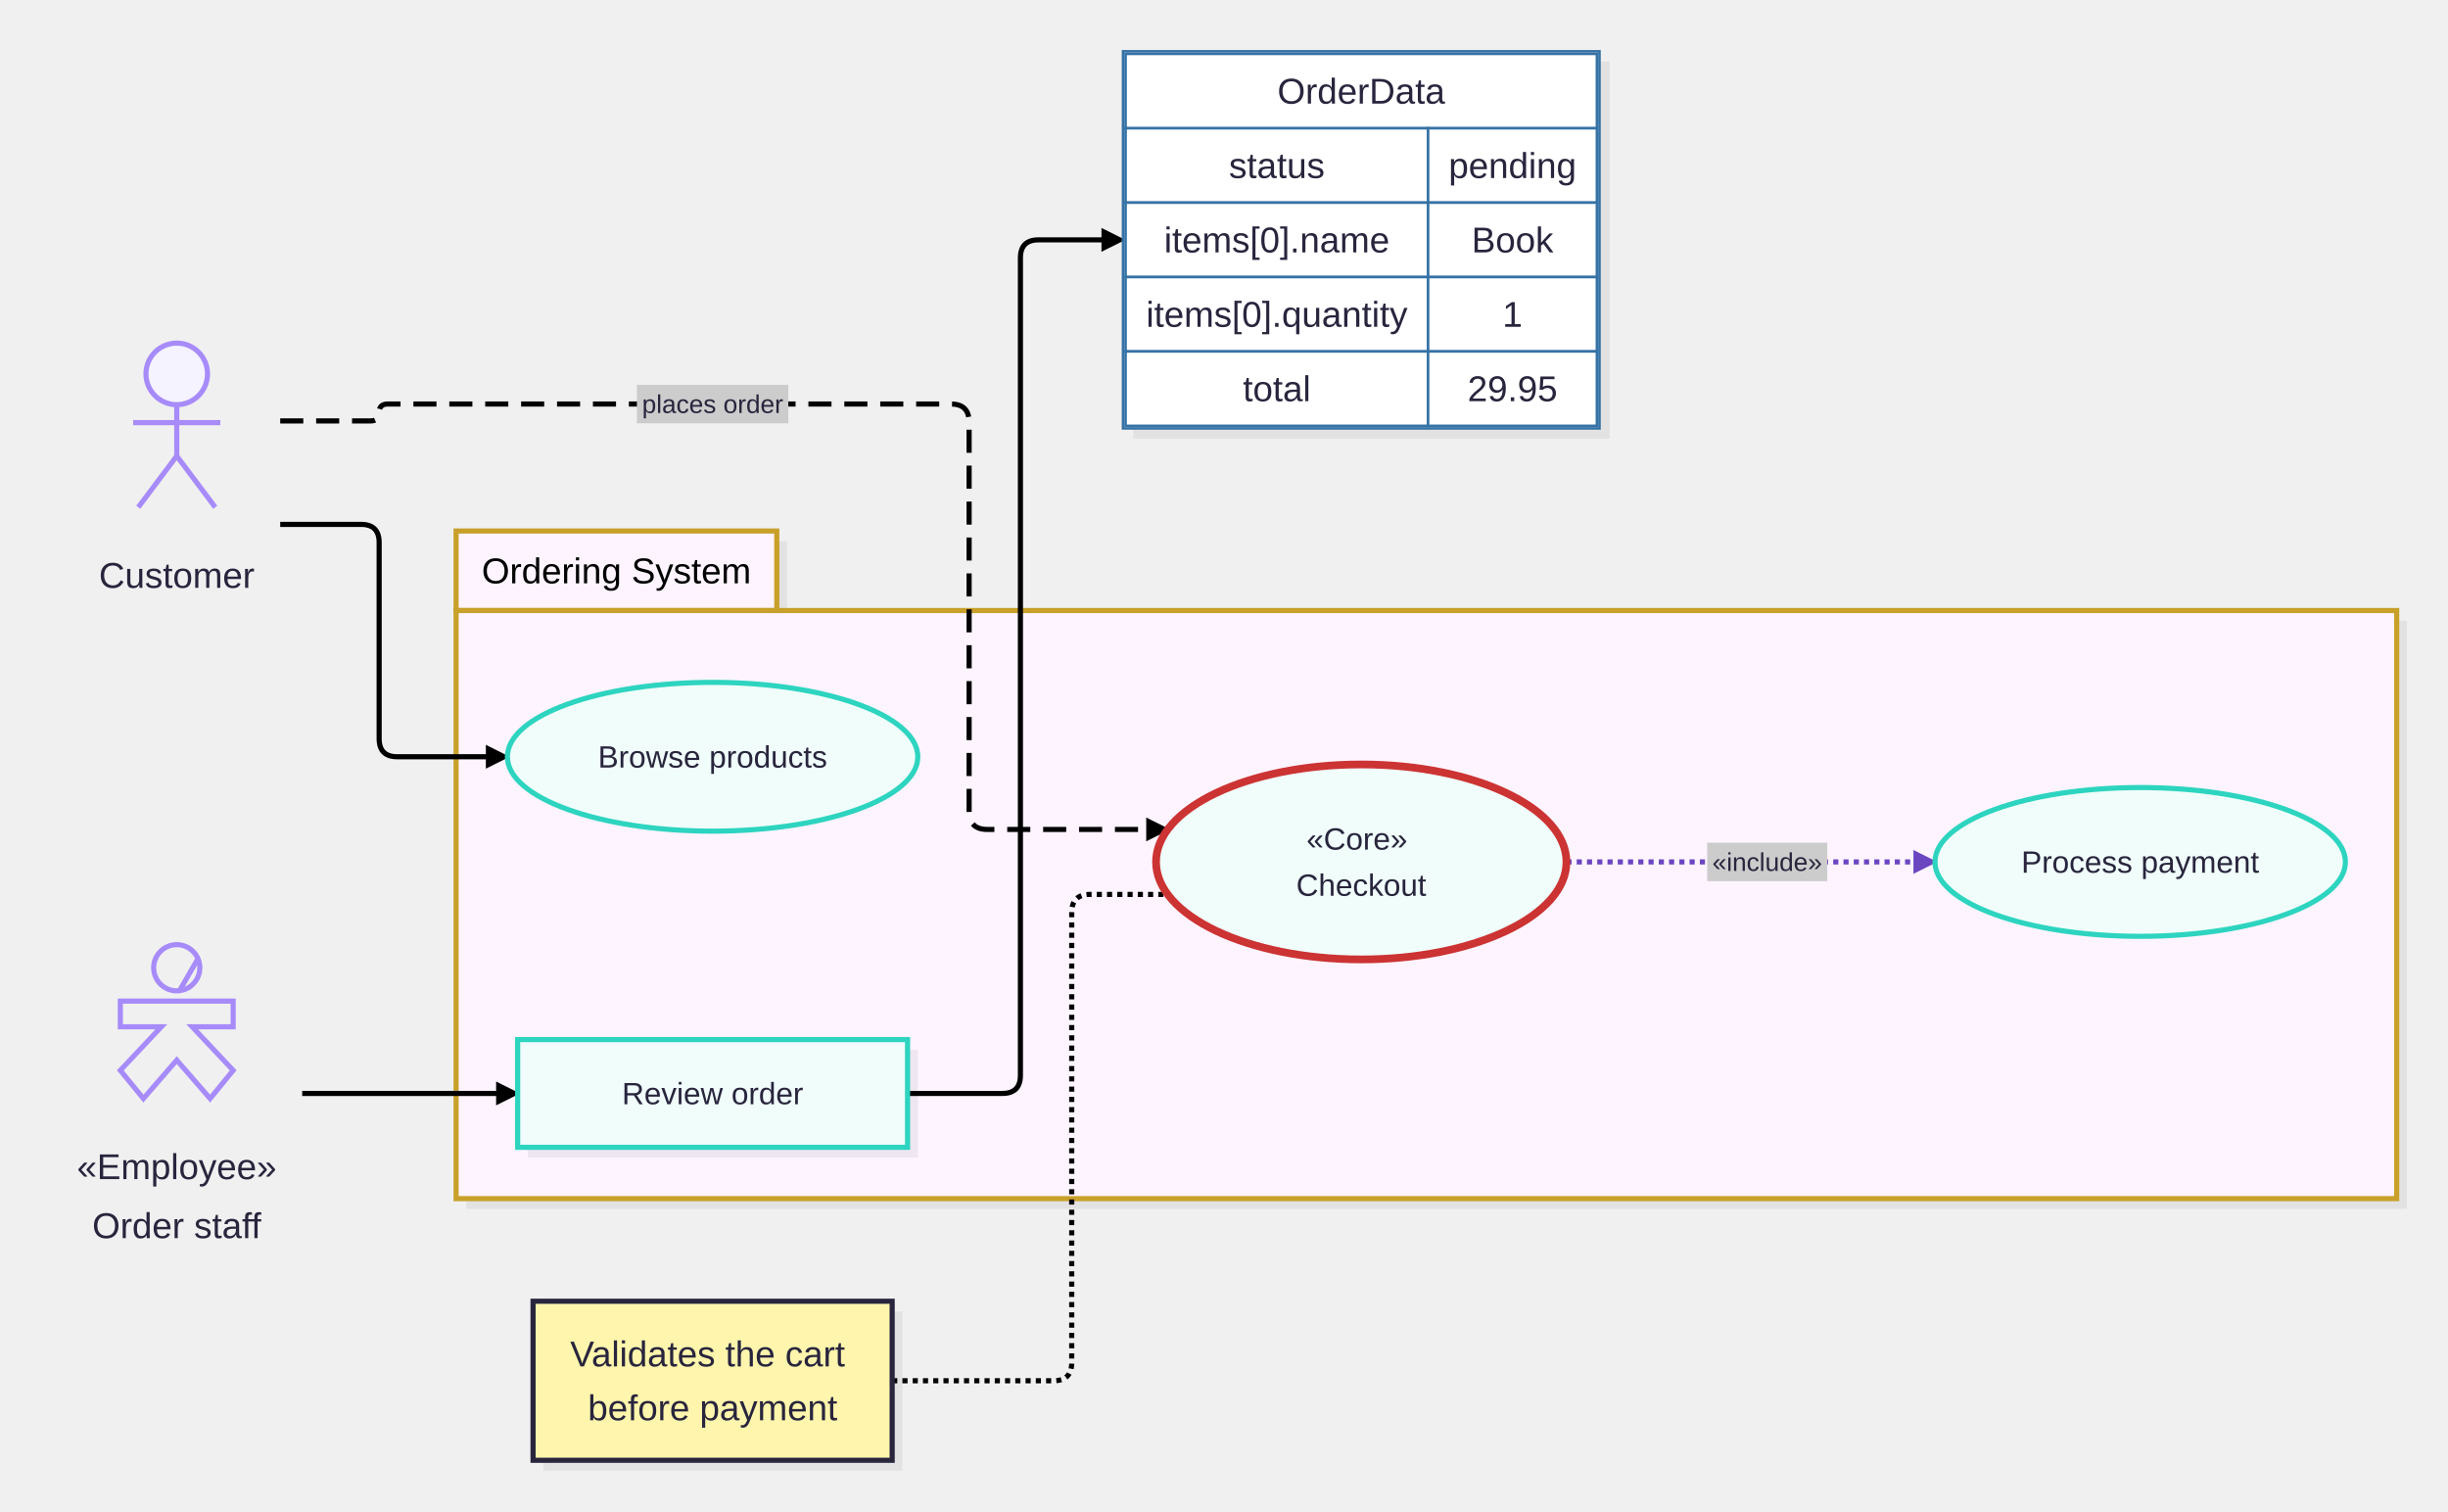
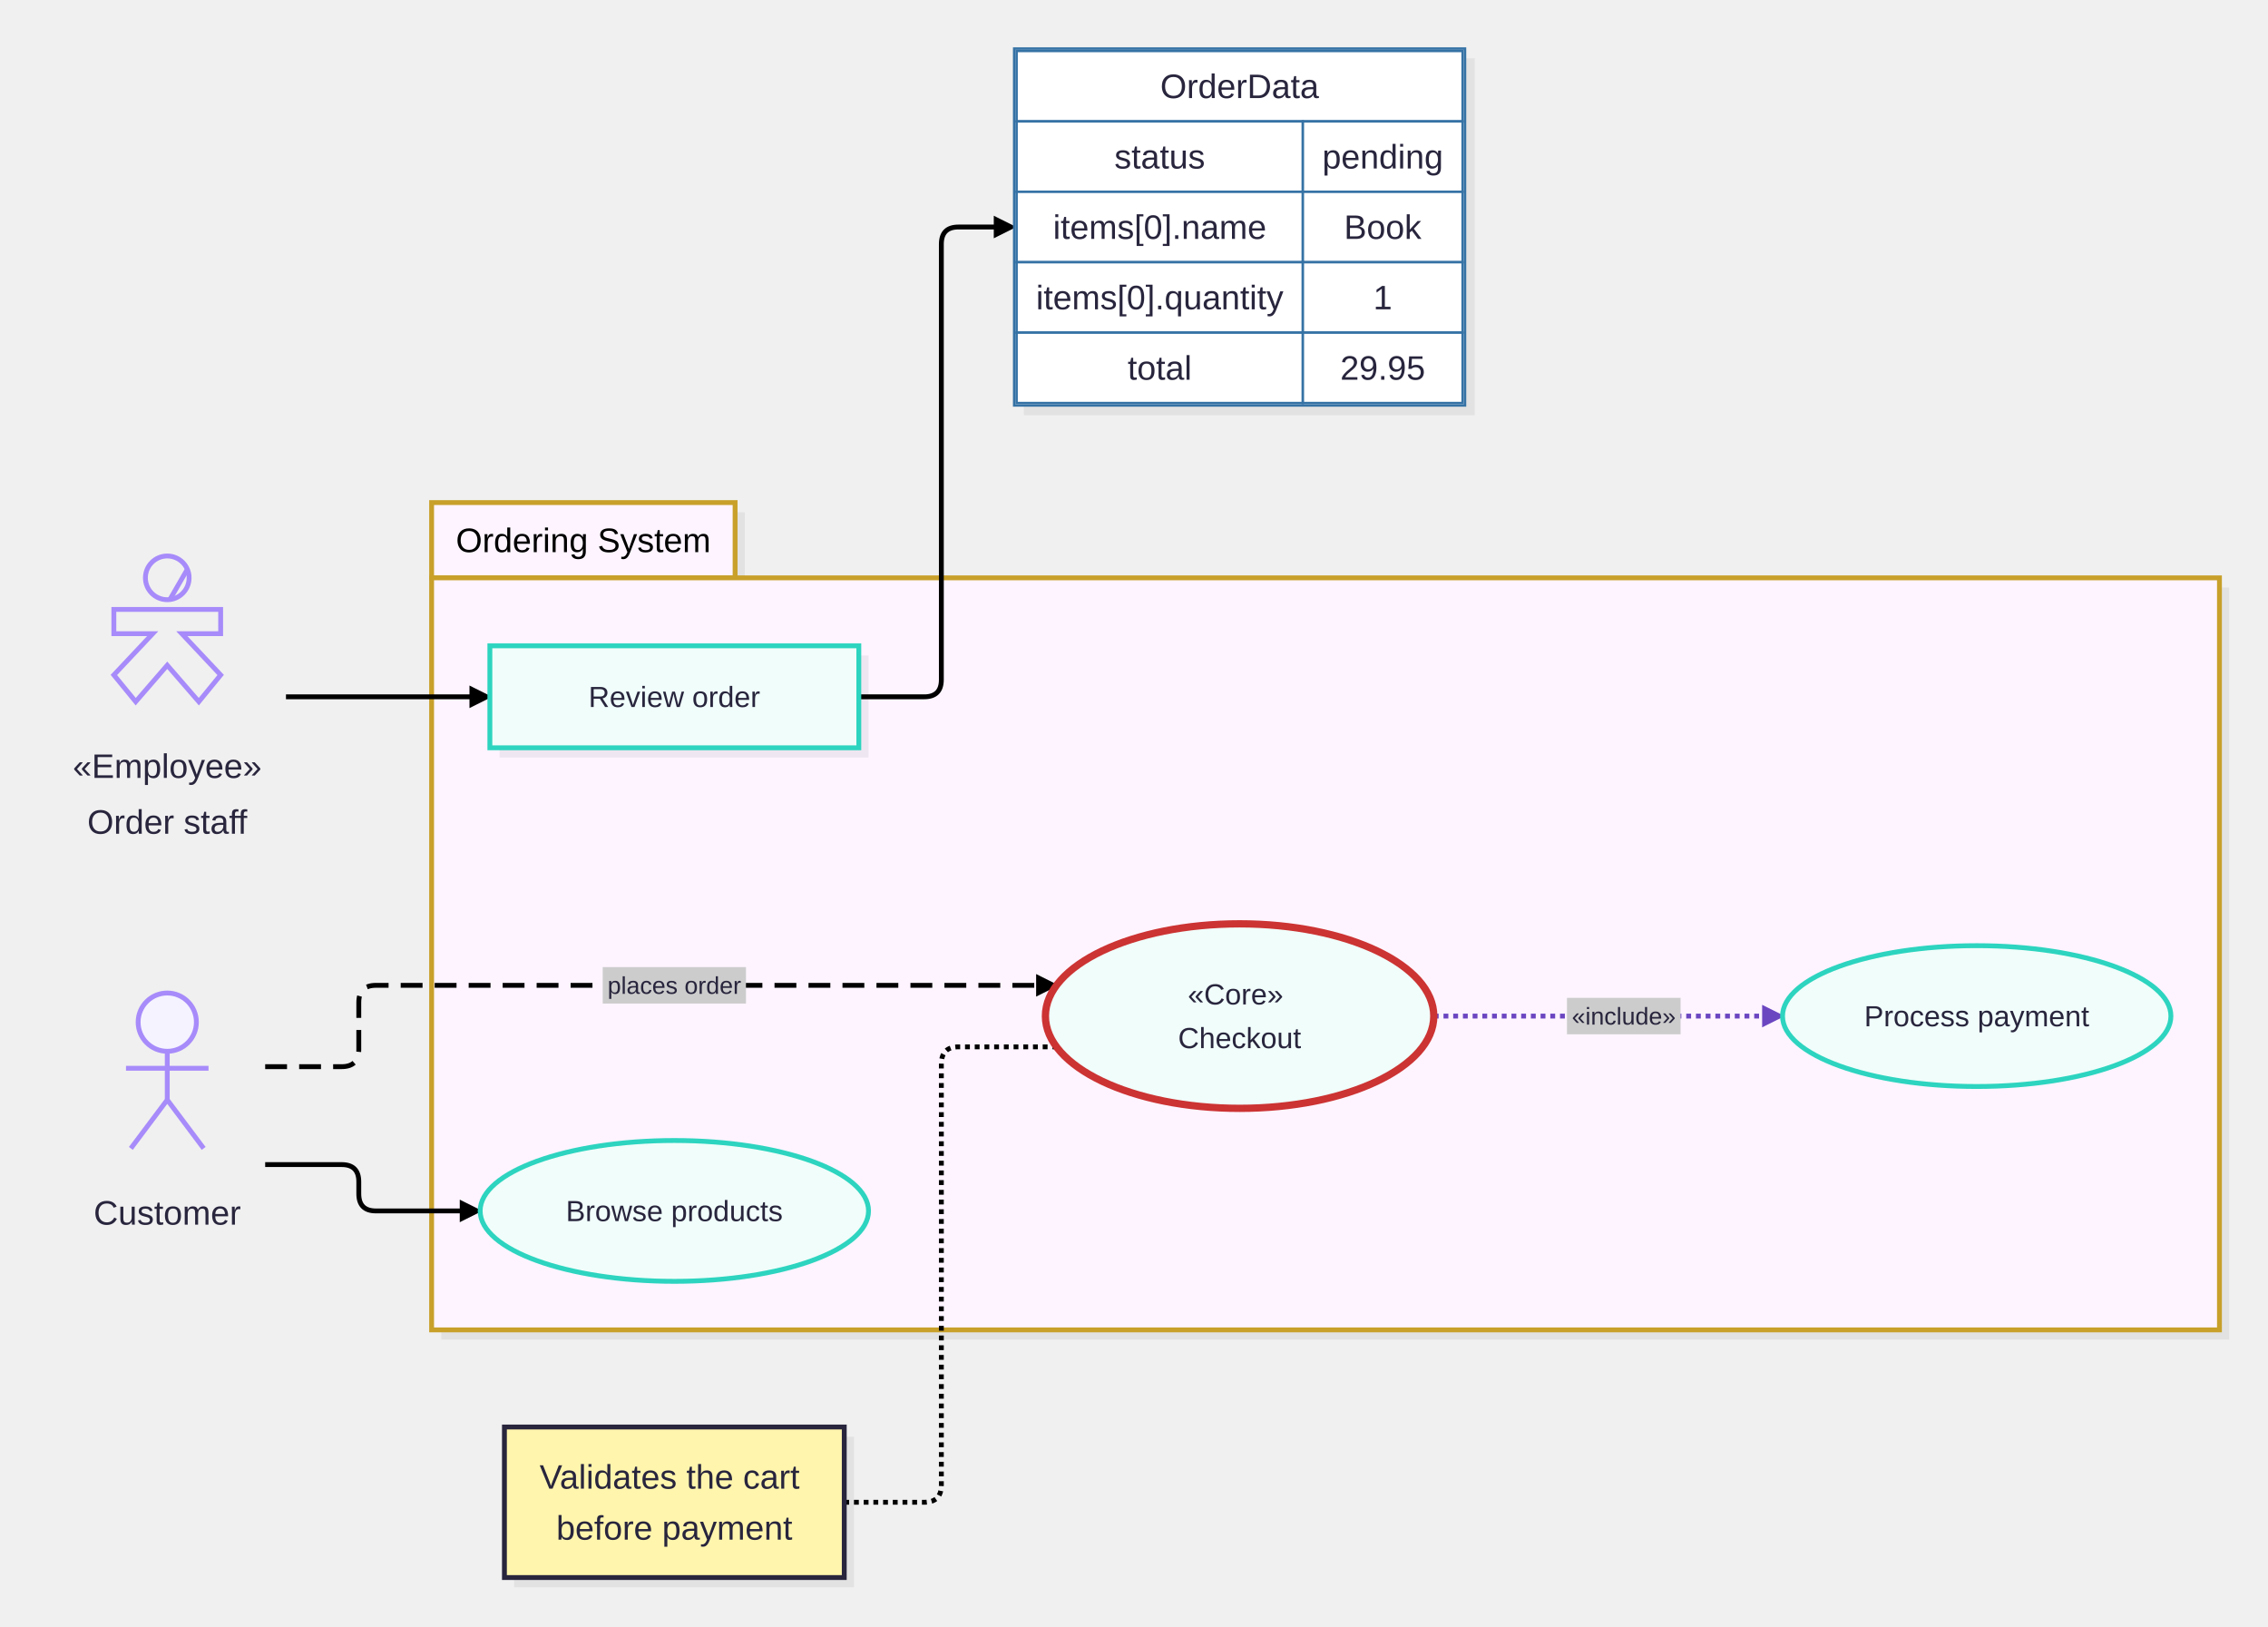
- <svg xmlns="http://www.w3.org/2000/svg" id="my-svg" width="100%" class="usecase" style="max-width: 954.358px; background-color: white;" viewBox="-20 -20 954.358 589.25" role="graphics-document document" aria-roledescription="usecase" aria-labelledby="chart-title-my-svg" aria-describedby="chart-desc-my-svg">
+ <svg xmlns="http://www.w3.org/2000/svg" id="my-svg" width="100%" class="usecase" style="max-width: 934.358px; background-color: white;" viewBox="-20 -20 934.358 669.75" role="graphics-document document" aria-roledescription="usecase" aria-labelledby="chart-title-my-svg" aria-describedby="chart-desc-my-svg">
  <style>#my-svg{font-family:"Recursive Variable", arial, sans-serif;font-size:16px;}#my-svg text{font-family:"Recursive Variable", arial, sans-serif;}</style>
  <g>
    <g class="clusters">
      <g id="usecase-ordering" class="cluster usecase-system-boundary system-boundary system-boundary-package">
        <rect class="drop-shadow" x="161.812" y="191" width="125.028" height="31" fill="#000000" stroke="none" opacity="0.06" />
        <rect class="boundary-tab system-boundary-package-tab" x="157.812" y="187" width="125.028" height="31" fill="#FDF4FF" stroke="#c8a02a" stroke-width="2" />
-         <rect class="drop-shadow" x="161.812" y="222" width="756.546" height="229.25" fill="#000000" stroke="none" opacity="0.06" />
-         <rect class="boundary-body" x="157.812" y="218" width="756.546" height="229.25" fill="#FDF4FF" stroke="#c8a02a" stroke-width="2" />
+         <rect class="drop-shadow" x="161.812" y="222" width="736.546" height="309.75" fill="#000000" stroke="none" opacity="0.06" />
+         <rect class="boundary-body" x="157.812" y="218" width="736.546" height="309.75" fill="#FDF4FF" stroke="#c8a02a" stroke-width="2" />
        <text x="220.326" y="207.4" text-anchor="middle" font-size="14" fill="#000000">Ordering System</text>
      </g>
    </g>
    <g class="edgePaths">
      <g id="usecase-starts" class="edgePath">
-         <path class="relationship relationship-association" d="M89.244,144.083L124.52,144.083C126.715,144.083,127.812,142.986,127.812,140.792L127.812,140.792C127.812,138.597,128.909,137.5,131.104,137.5L350.741,137.5C355.455,137.5,357.812,139.857,357.812,144.571L357.812,296.262C357.812,300.976,360.169,303.333,364.883,303.333L431.26,303.333" fill="none" stroke="#000000" stroke-width="2" stroke-dasharray="9 5" />
-         <path class="marker" d="M427.26,299.333L435.26,303.333L427.26,307.333Z" fill="#000000" stroke="#000000" stroke-width="0.8" />
+         <path class="relationship relationship-association" d="M89.244,419.333L120.741,419.333C125.455,419.333,127.812,416.976,127.812,412.262L127.812,392.904C127.812,388.19,130.169,385.833,134.883,385.833L411.26,385.833" fill="none" stroke="#000000" stroke-width="2" stroke-dasharray="9 5" />
+         <path class="marker" d="M407.26,381.833L415.26,385.833L407.26,389.833Z" fill="#000000" stroke="#000000" stroke-width="0.8" />
      </g>
      <g id="usecase-edge-0" class="edgePath">
-         <path class="relationship relationship-association" d="M89.244,184.417L120.741,184.417C125.455,184.417,127.812,186.774,127.812,191.488L127.812,267.929C127.812,272.643,130.169,275,134.883,275L173.812,275" fill="none" stroke="#000000" stroke-width="2" />
-         <path class="marker" d="M169.812,271L177.812,275L169.812,279Z" fill="#000000" stroke="#000000" stroke-width="0.8" />
+         <path class="relationship relationship-association" d="M89.244,459.667L120.741,459.667C125.455,459.667,127.812,462.024,127.812,466.738L127.812,471.679C127.812,476.393,130.169,478.75,134.883,478.75L173.812,478.75" fill="none" stroke="#000000" stroke-width="2" />
+         <path class="marker" d="M169.812,474.75L177.812,478.75L169.812,482.75Z" fill="#000000" stroke="#000000" stroke-width="0.8" />
      </g>
      <g id="usecase-pays" class="edgePath">
-         <path class="relationship relationship-include" d="M590.685,316L730.358,316" fill="none" stroke="#6b46c1" stroke-width="2" stroke-dasharray="2" />
-         <path class="marker" d="M726.358,312L734.358,316L726.358,320Z" fill="#6b46c1" stroke="#6b46c1" stroke-width="0.8" />
+         <path class="relationship relationship-include" d="M570.685,398.5L710.358,398.5" fill="none" stroke="#6b46c1" stroke-width="2" stroke-dasharray="2" />
+         <path class="marker" d="M706.358,394.5L714.358,398.5L706.358,402.5Z" fill="#6b46c1" stroke="#6b46c1" stroke-width="0.8" />
      </g>
      <g id="usecase-edge-1" class="edgePath">
-         <path class="relationship relationship-association" d="M97.812,406.25L177.812,406.25" fill="none" stroke="#000000" stroke-width="2" />
-         <path class="marker" d="M173.812,402.25L181.812,406.25L173.812,410.25Z" fill="#000000" stroke="#000000" stroke-width="0.8" />
+         <path class="relationship relationship-association" d="M97.812,267L177.812,267" fill="none" stroke="#000000" stroke-width="2" />
+         <path class="marker" d="M173.812,263L181.812,267L173.812,271Z" fill="#000000" stroke="#000000" stroke-width="0.8" />
      </g>
      <g id="usecase-edge-2" class="edgePath">
-         <path class="relationship relationship-association" d="M333.812,406.25L370.741,406.25C375.455,406.25,377.812,403.893,377.812,399.179L377.812,80.571C377.812,75.857,380.169,73.5,384.883,73.5L413.812,73.5" fill="none" stroke="#000000" stroke-width="2" />
-         <path class="marker" d="M409.812,69.5L417.812,73.5L409.812,77.5Z" fill="#000000" stroke="#000000" stroke-width="0.8" />
+         <path class="relationship relationship-association" d="M333.812,267L360.741,267C365.455,267,367.812,264.643,367.812,259.929L367.812,80.571C367.812,75.857,370.169,73.5,374.883,73.5L393.812,73.5" fill="none" stroke="#000000" stroke-width="2" />
+         <path class="marker" d="M389.812,69.5L397.812,73.5L389.812,77.5Z" fill="#000000" stroke="#000000" stroke-width="0.8" />
      </g>
      <g id="usecase-note-0-edge" class="edgePath">
-         <path class="relationship relationship-note" d="M327.812,518.25L390.741,518.25C395.455,518.25,397.812,515.893,397.812,511.179L397.812,335.738C397.812,331.024,400.169,328.667,404.883,328.667L435.26,328.667" fill="none" stroke="#000000" stroke-width="2" stroke-dasharray="2" />
+         <path class="relationship relationship-note" d="M327.812,598.75L360.741,598.75C365.455,598.75,367.812,596.393,367.812,591.679L367.812,418.238C367.812,413.524,370.169,411.167,374.883,411.167L415.26,411.167" fill="none" stroke="#000000" stroke-width="2" stroke-dasharray="2" />
      </g>
    </g>
    <g class="edgeLabels">
      <g class="edgeLabel">
-         <rect x="228.302" y="130" width="59.02" height="15" fill="#cccccc" stroke="none" />
-         <text x="257.812" y="141" text-anchor="middle" font-size="10" fill="#28253D">places order</text>
+         <rect x="228.302" y="378.333" width="59.02" height="15" fill="#cccccc" stroke="none" />
+         <text x="257.812" y="389.333" text-anchor="middle" font-size="10" fill="#28253D">places order</text>
      </g>
      <g class="edgeLabel">
-         <rect x="645.558" y="308.5" width="46.8" height="15" fill="#cccccc" stroke="none" />
-         <text x="668.958" y="319.5" text-anchor="middle" font-size="10" fill="#28253D">«include»</text>
+         <rect x="625.558" y="391" width="46.8" height="15" fill="#cccccc" stroke="none" />
+         <text x="648.958" y="402" text-anchor="middle" font-size="10" fill="#28253D">«include»</text>
      </g>
    </g>
    <g class="nodes">
      <g id="usecase-Customer" class="node default usecase-actor">
-         <path class="usecase-actor-stick" d="M48.906,137.75C55.533,137.75,60.906,132.377,60.906,125.75C60.906,119.123,55.533,113.75,48.906,113.75C42.279,113.75,36.906,119.123,36.906,125.75C36.906,132.377,42.279,137.75,48.906,137.75ZM48.906,137.75L48.906,157.75M31.906,144.75L65.906,144.75M48.906,157.75L33.906,177.75M48.906,157.75L63.906,177.75" fill="#F5F3FF" stroke="#A78BFA" stroke-width="2" />
-         <text x="48.906" y="209.15" text-anchor="middle" font-size="14" fill="#28253D">Customer</text>
+         <path class="usecase-actor-stick" d="M48.906,413C55.533,413,60.906,407.627,60.906,401C60.906,394.373,55.533,389,48.906,389C42.279,389,36.906,394.373,36.906,401C36.906,407.627,42.279,413,48.906,413ZM48.906,413L48.906,433M31.906,420L65.906,420M48.906,433L33.906,453M48.906,433L63.906,453" fill="#F5F3FF" stroke="#A78BFA" stroke-width="2" />
+         <text x="48.906" y="484.4" text-anchor="middle" font-size="14" fill="#28253D">Customer</text>
      </g>
      <g id="usecase-Staff" class="node default usecase-actor">
-         <circle class="usecase-actor-hollow-head" cx="48.906" cy="357.25" r="9" fill="none" stroke="#A78BFA" stroke-width="2" />
-         <path class="usecase-actor-hollow-body" d="M26.906,370.25L70.906,370.25L70.906,380.25L54.906,380.25L70.906,397.25L61.906,408.25L48.906,393.25L35.906,408.25L26.906,397.25L42.906,380.25L26.906,380.25Z" fill="none" stroke="#A78BFA" stroke-width="2" />
-         <path class="usecase-business-marker" d="M49.983,366.185L57.183,353.715" fill="none" stroke="#A78BFA" stroke-width="2" />
-         <text x="48.906" y="439.65" text-anchor="middle" font-size="14" fill="#28253D">«Employee»</text>
-         <text x="48.906" y="462.65" text-anchor="middle" font-size="14" fill="#28253D">Order staff</text>
+         <circle class="usecase-actor-hollow-head" cx="48.906" cy="218" r="9" fill="none" stroke="#A78BFA" stroke-width="2" />
+         <path class="usecase-actor-hollow-body" d="M26.906,231L70.906,231L70.906,241L54.906,241L70.906,258L61.906,269L48.906,254L35.906,269L26.906,258L42.906,241L26.906,241Z" fill="none" stroke="#A78BFA" stroke-width="2" />
+         <path class="usecase-business-marker" d="M49.983,226.935L57.183,214.465" fill="none" stroke="#A78BFA" stroke-width="2" />
+         <text x="48.906" y="300.4" text-anchor="middle" font-size="14" fill="#28253D">«Employee»</text>
+         <text x="48.906" y="323.4" text-anchor="middle" font-size="14" fill="#28253D">Order staff</text>
      </g>
      <g id="usecase-Browse" class="node default usecase-usecase">
-         <path class="basic label-container" d="M337.812,275C337.812,291.016,301.995,304,257.812,304C213.629,304,177.812,291.016,177.812,275C177.812,258.984,213.629,246,257.812,246C301.995,246,337.812,258.984,337.812,275Z" fill="#F0FDFA" stroke="#2DD4BF" stroke-width="2" />
-         <text x="257.812" y="279.2" text-anchor="middle" font-size="12" fill="#28253D">Browse products</text>
+         <path class="basic label-container" d="M337.812,478.75C337.812,494.766,301.995,507.75,257.812,507.75C213.629,507.75,177.812,494.766,177.812,478.75C177.812,462.734,213.629,449.75,257.812,449.75C301.995,449.75,337.812,462.734,337.812,478.75Z" fill="#F0FDFA" stroke="#2DD4BF" stroke-width="2" />
+         <text x="257.812" y="482.95" text-anchor="middle" font-size="12" fill="#28253D">Browse products</text>
      </g>
      <g id="usecase-Checkout" class="node default usecase-usecase">
-         <path class="basic label-container" d="M590.685,316C590.685,336.987,554.868,354,510.685,354C466.502,354,430.685,336.987,430.685,316C430.685,295.013,466.502,278,510.685,278C554.868,278,590.685,295.013,590.685,316Z" fill="#F0FDFA" stroke="#c33" stroke-width="3" />
-         <text x="510.685" y="311.2" text-anchor="middle" font-size="12" fill="#28253D">
-           <tspan x="510.685" y="311.2">«Core»</tspan>
-           <tspan x="510.685" y="329.2">Checkout</tspan>
+         <path class="basic label-container" d="M570.685,398.5C570.685,419.487,534.868,436.5,490.685,436.5C446.502,436.5,410.685,419.487,410.685,398.5C410.685,377.513,446.502,360.5,490.685,360.5C534.868,360.5,570.685,377.513,570.685,398.5Z" fill="#F0FDFA" stroke="#c33" stroke-width="3" />
+         <text x="490.685" y="393.7" text-anchor="middle" font-size="12" fill="#28253D">
+           <tspan x="490.685" y="393.7">«Core»</tspan>
+           <tspan x="490.685" y="411.7">Checkout</tspan>
        </text>
      </g>
      <g id="usecase-Payment" class="node default usecase-usecase">
-         <path class="basic label-container" d="M894.358,316C894.358,332.016,858.541,345,814.358,345C770.175,345,734.358,332.016,734.358,316C734.358,299.984,770.175,287,814.358,287C858.541,287,894.358,299.984,894.358,316Z" fill="#F0FDFA" stroke="#2DD4BF" stroke-width="2" />
-         <text x="814.358" y="320.2" text-anchor="middle" font-size="12" fill="#28253D">Process payment</text>
+         <path class="basic label-container" d="M874.358,398.5C874.358,414.516,838.541,427.5,794.358,427.5C750.175,427.5,714.358,414.516,714.358,398.5C714.358,382.484,750.175,369.5,794.358,369.5C838.541,369.5,874.358,382.484,874.358,398.5Z" fill="#F0FDFA" stroke="#2DD4BF" stroke-width="2" />
+         <text x="794.358" y="402.7" text-anchor="middle" font-size="12" fill="#28253D">Process payment</text>
      </g>
      <g id="usecase-Review" class="node default usecase-usecase">
-         <rect class="drop-shadow" x="185.812" y="389.25" width="152" height="42" fill="#000000" stroke="none" opacity="0.06" />
-         <rect class="basic label-container" x="181.812" y="385.25" width="152" height="42" fill="#F0FDFA" stroke="#2DD4BF" stroke-width="2" />
-         <text x="257.812" y="410.45" text-anchor="middle" font-size="12" fill="#28253D">Review order</text>
+         <rect class="drop-shadow" x="185.812" y="250" width="152" height="42" fill="#000000" stroke="none" opacity="0.06" />
+         <rect class="basic label-container" x="181.812" y="246" width="152" height="42" fill="#F0FDFA" stroke="#2DD4BF" stroke-width="2" />
+         <text x="257.812" y="271.2" text-anchor="middle" font-size="12" fill="#28253D">Review order</text>
      </g>
      <g id="usecase-note-0" class="node default usecase-note">
-         <rect class="drop-shadow" x="191.812" y="491.25" width="140" height="62" fill="#000000" stroke="none" opacity="0.06" />
-         <rect class="basic label-container" x="187.812" y="487.25" width="140" height="62" fill="#fff5ad" stroke="#28253D" stroke-width="2" />
-         <text x="257.812" y="512.65" text-anchor="middle" font-size="14" fill="#28253D">
-           <tspan x="257.812" y="512.65">Validates the cart</tspan>
-           <tspan x="257.812" y="533.65">before payment</tspan>
+         <rect class="drop-shadow" x="191.812" y="571.75" width="140" height="62" fill="#000000" stroke="none" opacity="0.06" />
+         <rect class="basic label-container" x="187.812" y="567.75" width="140" height="62" fill="#fff5ad" stroke="#28253D" stroke-width="2" />
+         <text x="257.812" y="593.15" text-anchor="middle" font-size="14" fill="#28253D">
+           <tspan x="257.812" y="593.15">Validates the cart</tspan>
+           <tspan x="257.812" y="614.15">before payment</tspan>
        </text>
      </g>
      <g id="usecase-OrderData" class="node default usecase-json">
-         <rect class="drop-shadow" x="421.812" y="4" width="185.746" height="147" fill="#000000" stroke="none" opacity="0.06" />
-         <rect class="label-container usecase-json-border" x="417.812" y="0" width="185.746" height="147" fill="#ffffff" stroke="#3572a5" stroke-width="1" />
-         <rect class="usecase-json-cell" x="418.812" y="1" width="183.746" height="29" fill="#ffffff" stroke="#3572a5" stroke-width="1" />
-         <text x="510.685" y="20.4" text-anchor="middle" font-size="14" fill="#28253D">OrderData</text>
-         <rect class="usecase-json-cell" x="418.812" y="30" width="117.934" height="29" fill="#ffffff" stroke="#3572a5" stroke-width="1" />
-         <rect class="usecase-json-cell" x="536.746" y="30" width="65.812" height="29" fill="#ffffff" stroke="#3572a5" stroke-width="1" />
-         <text x="477.779" y="49.4" text-anchor="middle" font-size="14" fill="#28253D">status</text>
-         <text x="569.652" y="49.4" text-anchor="middle" font-size="14" fill="#28253D">pending</text>
-         <rect class="usecase-json-cell" x="418.812" y="59" width="117.934" height="29" fill="#ffffff" stroke="#3572a5" stroke-width="1" />
-         <rect class="usecase-json-cell" x="536.746" y="59" width="65.812" height="29" fill="#ffffff" stroke="#3572a5" stroke-width="1" />
-         <text x="477.779" y="78.4" text-anchor="middle" font-size="14" fill="#28253D">items[0].name</text>
-         <text x="569.652" y="78.4" text-anchor="middle" font-size="14" fill="#28253D">Book</text>
-         <rect class="usecase-json-cell" x="418.812" y="88" width="117.934" height="29" fill="#ffffff" stroke="#3572a5" stroke-width="1" />
-         <rect class="usecase-json-cell" x="536.746" y="88" width="65.812" height="29" fill="#ffffff" stroke="#3572a5" stroke-width="1" />
-         <text x="477.779" y="107.4" text-anchor="middle" font-size="14" fill="#28253D">items[0].quantity</text>
-         <text x="569.652" y="107.4" text-anchor="middle" font-size="14" fill="#28253D">1</text>
-         <rect class="usecase-json-cell" x="418.812" y="117" width="117.934" height="29" fill="#ffffff" stroke="#3572a5" stroke-width="1" />
-         <rect class="usecase-json-cell" x="536.746" y="117" width="65.812" height="29" fill="#ffffff" stroke="#3572a5" stroke-width="1" />
-         <text x="477.779" y="136.4" text-anchor="middle" font-size="14" fill="#28253D">total</text>
-         <text x="569.652" y="136.4" text-anchor="middle" font-size="14" fill="#28253D">29.95</text>
+         <rect class="drop-shadow" x="401.812" y="4" width="185.746" height="147" fill="#000000" stroke="none" opacity="0.06" />
+         <rect class="label-container usecase-json-border" x="397.812" y="0" width="185.746" height="147" fill="#ffffff" stroke="#3572a5" stroke-width="1" />
+         <rect class="usecase-json-cell" x="398.812" y="1" width="183.746" height="29" fill="#ffffff" stroke="#3572a5" stroke-width="1" />
+         <text x="490.685" y="20.4" text-anchor="middle" font-size="14" fill="#28253D">OrderData</text>
+         <rect class="usecase-json-cell" x="398.812" y="30" width="117.934" height="29" fill="#ffffff" stroke="#3572a5" stroke-width="1" />
+         <rect class="usecase-json-cell" x="516.746" y="30" width="65.812" height="29" fill="#ffffff" stroke="#3572a5" stroke-width="1" />
+         <text x="457.779" y="49.4" text-anchor="middle" font-size="14" fill="#28253D">status</text>
+         <text x="549.652" y="49.4" text-anchor="middle" font-size="14" fill="#28253D">pending</text>
+         <rect class="usecase-json-cell" x="398.812" y="59" width="117.934" height="29" fill="#ffffff" stroke="#3572a5" stroke-width="1" />
+         <rect class="usecase-json-cell" x="516.746" y="59" width="65.812" height="29" fill="#ffffff" stroke="#3572a5" stroke-width="1" />
+         <text x="457.779" y="78.4" text-anchor="middle" font-size="14" fill="#28253D">items[0].name</text>
+         <text x="549.652" y="78.4" text-anchor="middle" font-size="14" fill="#28253D">Book</text>
+         <rect class="usecase-json-cell" x="398.812" y="88" width="117.934" height="29" fill="#ffffff" stroke="#3572a5" stroke-width="1" />
+         <rect class="usecase-json-cell" x="516.746" y="88" width="65.812" height="29" fill="#ffffff" stroke="#3572a5" stroke-width="1" />
+         <text x="457.779" y="107.4" text-anchor="middle" font-size="14" fill="#28253D">items[0].quantity</text>
+         <text x="549.652" y="107.4" text-anchor="middle" font-size="14" fill="#28253D">1</text>
+         <rect class="usecase-json-cell" x="398.812" y="117" width="117.934" height="29" fill="#ffffff" stroke="#3572a5" stroke-width="1" />
+         <rect class="usecase-json-cell" x="516.746" y="117" width="65.812" height="29" fill="#ffffff" stroke="#3572a5" stroke-width="1" />
+         <text x="457.779" y="136.4" text-anchor="middle" font-size="14" fill="#28253D">total</text>
+         <text x="549.652" y="136.4" text-anchor="middle" font-size="14" fill="#28253D">29.95</text>
      </g>
    </g>
  </g>
</svg>
